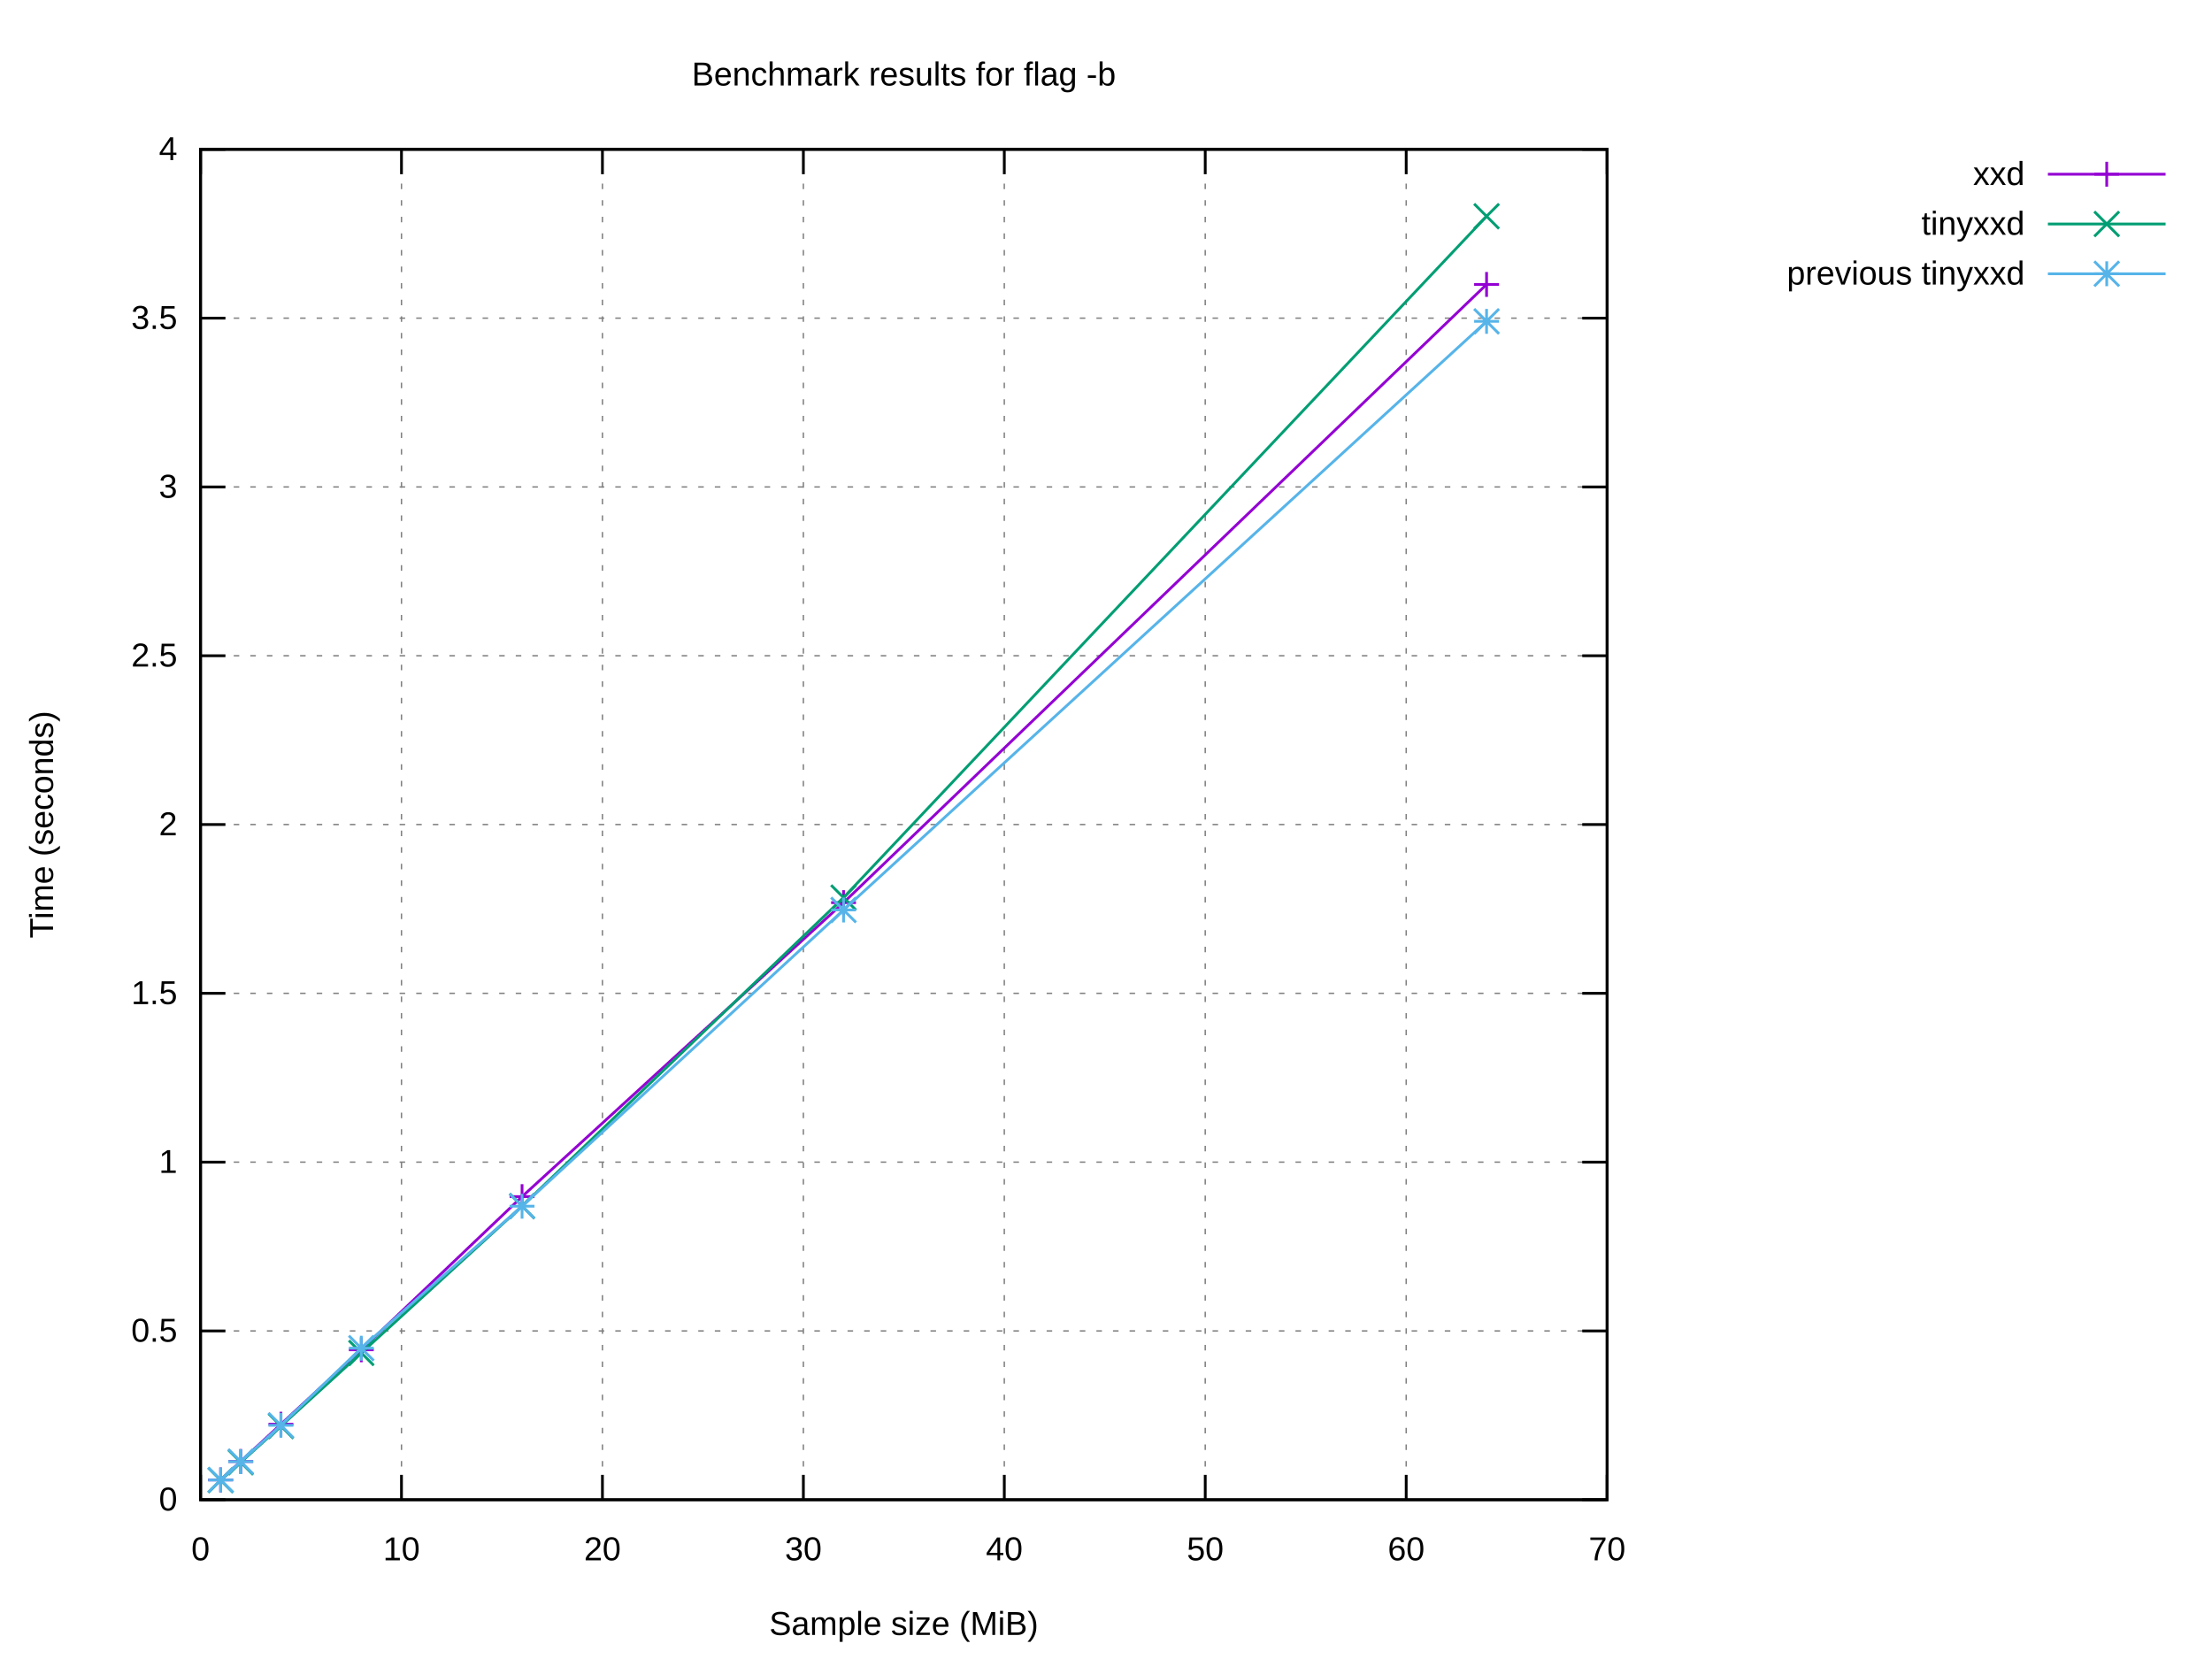
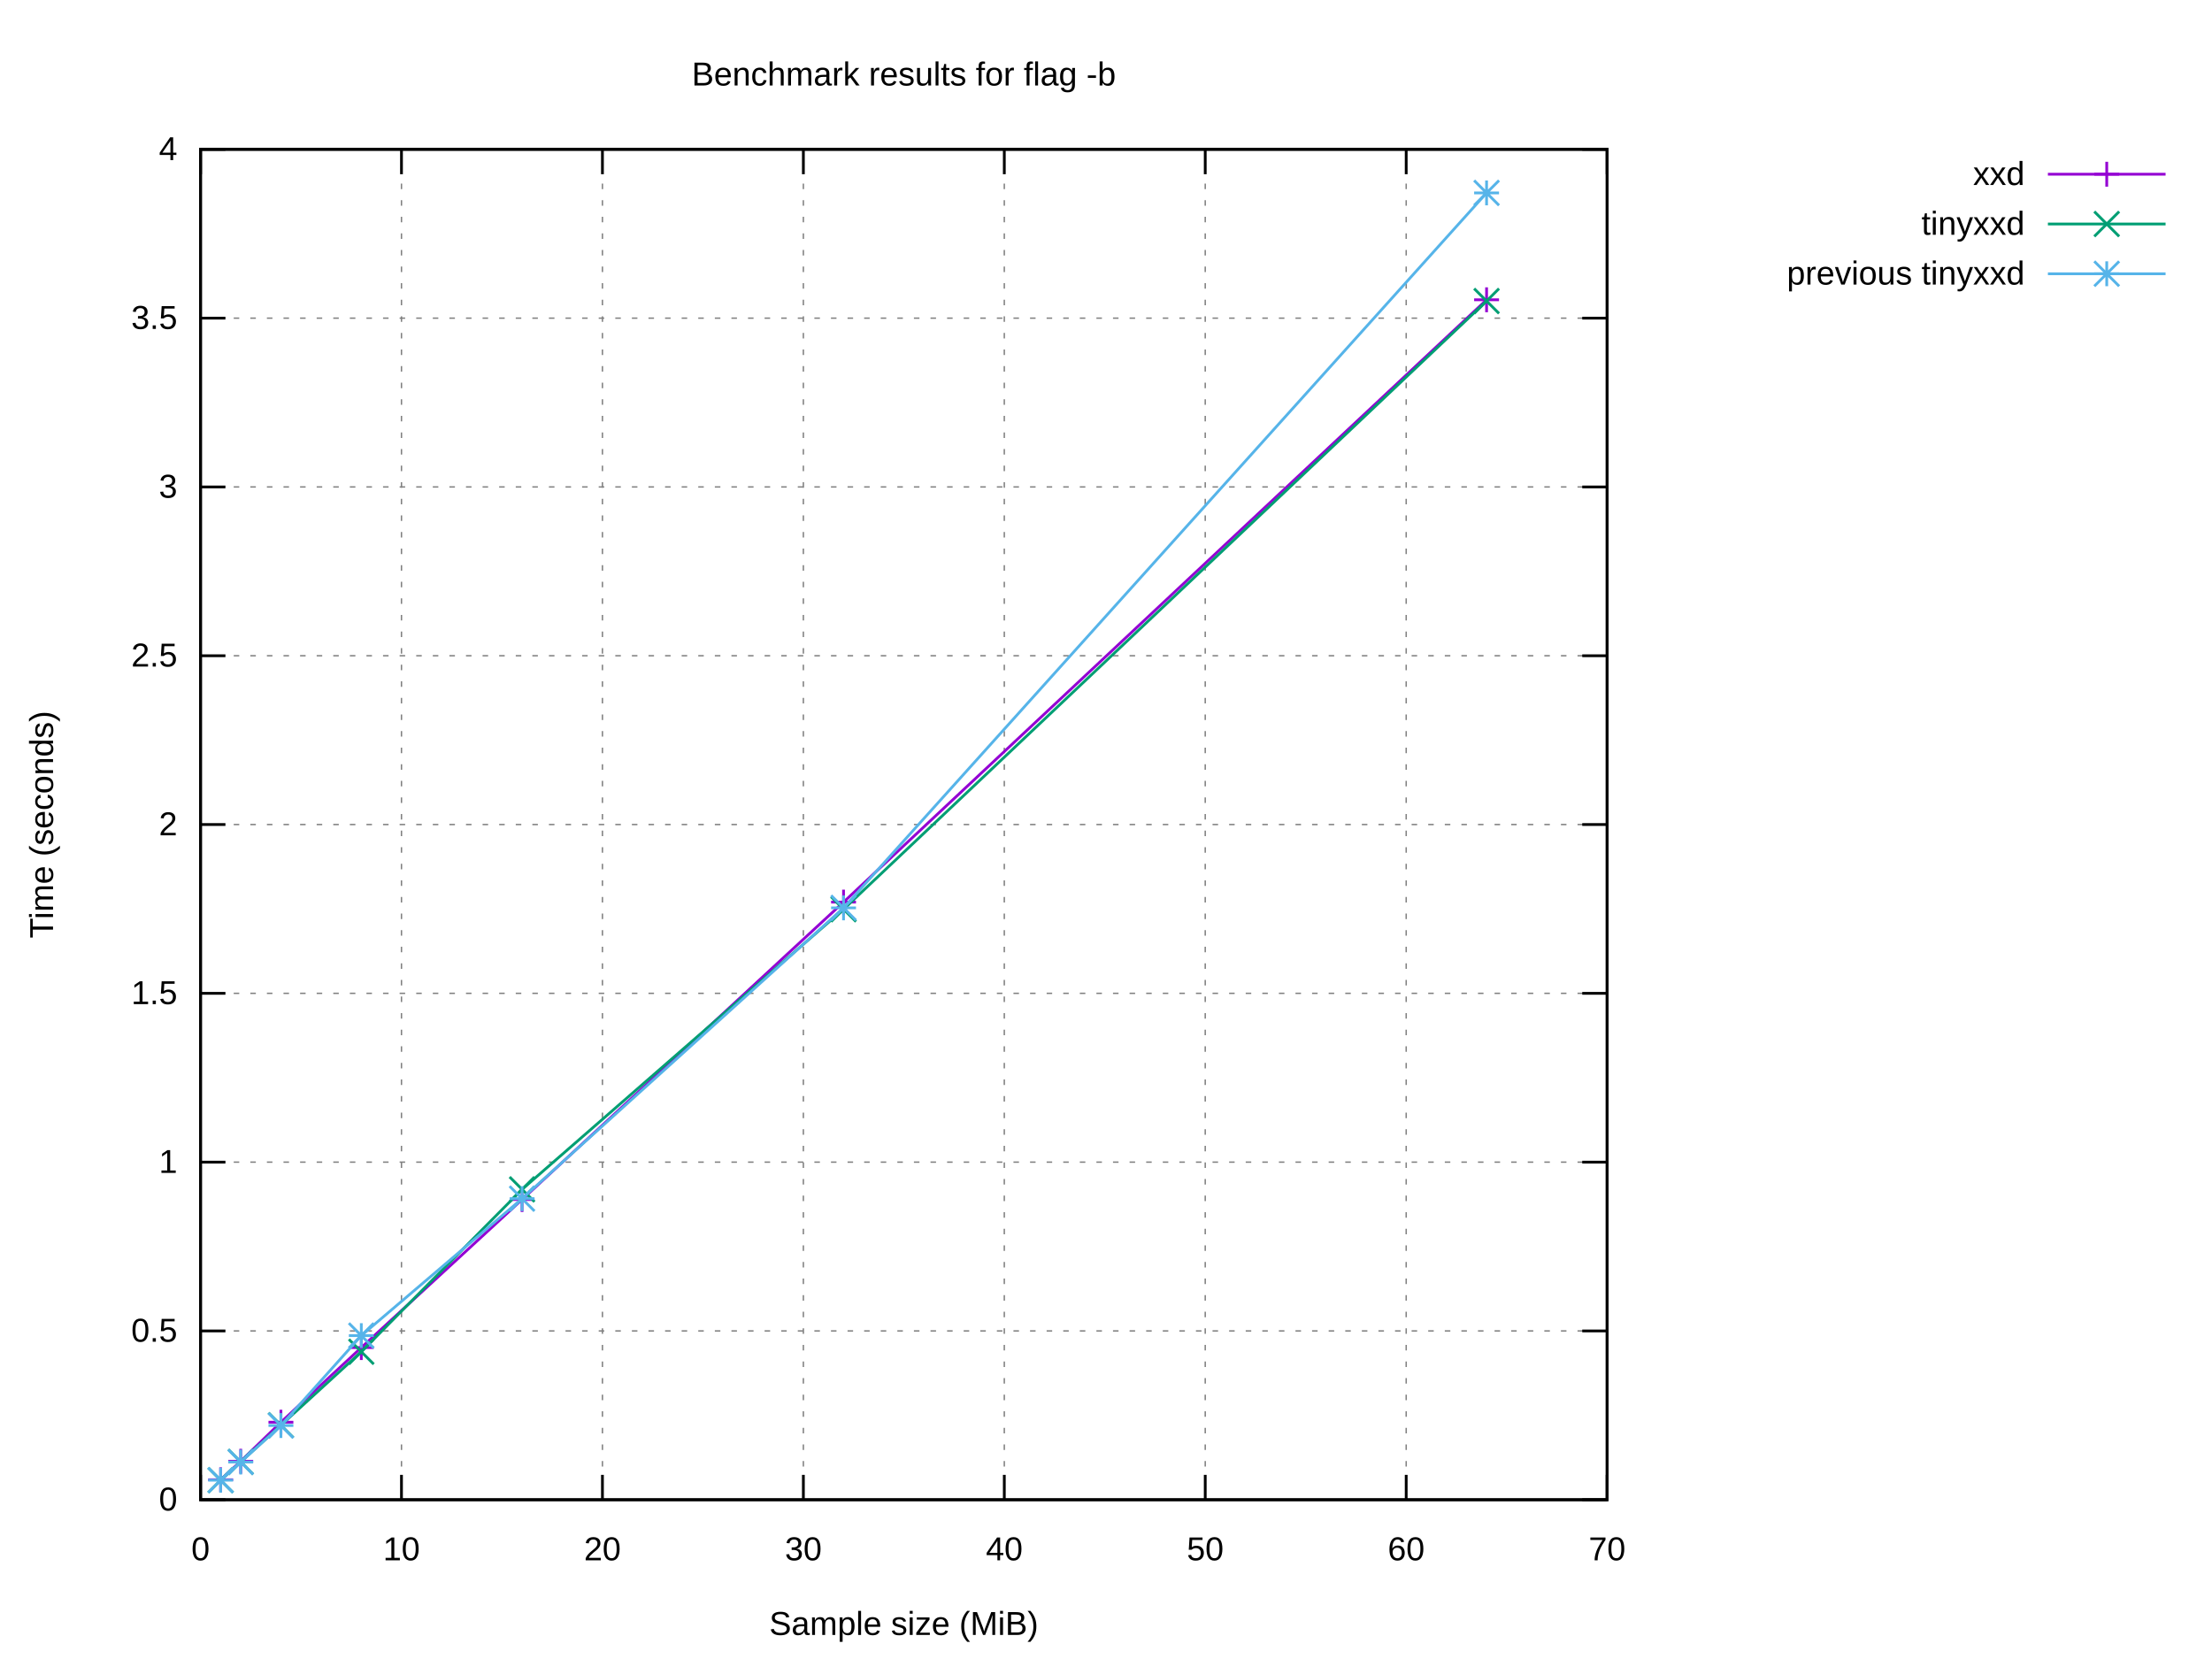
<svg xmlns="http://www.w3.org/2000/svg" xmlns:xlink="http://www.w3.org/1999/xlink" width="800" height="600" viewBox="0 0 800 600">
  <g id="gnuplot_canvas">
    <rect x="0" y="0" width="800" height="600" fill="#ffffff" />
    <defs>
      <circle id="gpDot" r="0.5" stroke-width="0.5" stroke="currentColor" />
      <path id="gpPt0" stroke-width="0.222" stroke="currentColor" d="M-1,0 h2 M0,-1 v2" />
      <path id="gpPt1" stroke-width="0.222" stroke="currentColor" d="M-1,-1 L1,1 M1,-1 L-1,1" />
      <path id="gpPt2" stroke-width="0.222" stroke="currentColor" d="M-1,0 L1,0 M0,-1 L0,1 M-1,-1 L1,1 M-1,1 L1,-1" />
      <rect id="gpPt3" stroke-width="0.222" stroke="currentColor" x="-1" y="-1" width="2" height="2" />
      <rect id="gpPt4" stroke-width="0.222" stroke="currentColor" fill="currentColor" x="-1" y="-1" width="2" height="2" />
      <circle id="gpPt5" stroke-width="0.222" stroke="currentColor" cx="0" cy="0" r="1" />
      <use xlink:href="#gpPt5" id="gpPt6" fill="currentColor" stroke="none" />
      <path id="gpPt7" stroke-width="0.222" stroke="currentColor" d="M0,-1.33 L-1.33,0.67 L1.33,0.67 z" />
      <use xlink:href="#gpPt7" id="gpPt8" fill="currentColor" stroke="none" />
      <use xlink:href="#gpPt7" id="gpPt9" stroke="currentColor" transform="rotate(180)" />
      <use xlink:href="#gpPt9" id="gpPt10" fill="currentColor" stroke="none" />
      <use xlink:href="#gpPt3" id="gpPt11" stroke="currentColor" transform="rotate(45)" />
      <use xlink:href="#gpPt11" id="gpPt12" fill="currentColor" stroke="none" />
      <path id="gpPt13" stroke-width="0.222" stroke="currentColor" d="M0,1.330 L1.265,0.411 L0.782,-1.067 L-0.782,-1.076 L-1.265,0.411 z" />
      <use xlink:href="#gpPt13" id="gpPt14" fill="currentColor" stroke="none" />
      <filter id="textbox" filterUnits="objectBoundingBox" x="0" y="0" height="1" width="1">
        <feFlood flood-color="#FFFFFF" flood-opacity="1" result="bgnd" />
        <feComposite in="SourceGraphic" in2="bgnd" operator="atop" />
      </filter>
      <filter id="greybox" filterUnits="objectBoundingBox" x="0" y="0" height="1" width="1">
        <feFlood flood-color="lightgrey" flood-opacity="1" result="grey" />
        <feComposite in="SourceGraphic" in2="grey" operator="atop" />
      </filter>
    </defs>
    <g fill="none" color="#FFFFFF" stroke="currentColor" stroke-width="1.00" stroke-linecap="butt" stroke-linejoin="miter">
</g>
    <g fill="none" color="black" stroke="currentColor" stroke-width="1.00" stroke-linecap="butt" stroke-linejoin="miter">
</g>
    <g fill="none" color="black" stroke="black" stroke-width="0.50" stroke-linecap="butt" stroke-linejoin="miter">
</g>
    <g fill="none" color="gray" stroke="currentColor" stroke-width="0.50" stroke-linecap="butt" stroke-linejoin="miter">
      <path stroke="gray" stroke-dasharray="2,4" class="gridline" d="M72.53,542.40 L581.24,542.40  " />
    </g>
    <g fill="none" color="gray" stroke="gray" stroke-width="1.00" stroke-linecap="butt" stroke-linejoin="miter">
</g>
    <g fill="none" color="black" stroke="currentColor" stroke-width="1.00" stroke-linecap="butt" stroke-linejoin="miter">
      <path stroke="black" d="M72.53,542.40 L81.53,542.40 M581.24,542.40 L572.24,542.40  " />
      <g transform="translate(64.14,546.30)" stroke="none" fill="black" font-family="Arial" font-size="12.00" text-anchor="end">
        <text>
          <tspan font-family="Arial"> 0</tspan>
        </text>
      </g>
    </g>
    <g fill="none" color="black" stroke="currentColor" stroke-width="1.00" stroke-linecap="butt" stroke-linejoin="miter">
</g>
    <g fill="none" color="black" stroke="black" stroke-width="0.50" stroke-linecap="butt" stroke-linejoin="miter">
</g>
    <g fill="none" color="gray" stroke="currentColor" stroke-width="0.50" stroke-linecap="butt" stroke-linejoin="miter">
      <path stroke="gray" stroke-dasharray="2,4" class="gridline" d="M72.53,481.35 L581.24,481.35  " />
    </g>
    <g fill="none" color="gray" stroke="gray" stroke-width="1.00" stroke-linecap="butt" stroke-linejoin="miter">
</g>
    <g fill="none" color="black" stroke="currentColor" stroke-width="1.00" stroke-linecap="butt" stroke-linejoin="miter">
      <path stroke="black" d="M72.53,481.35 L81.53,481.35 M581.24,481.35 L572.24,481.35  " />
      <g transform="translate(64.14,485.25)" stroke="none" fill="black" font-family="Arial" font-size="12.00" text-anchor="end">
        <text>
          <tspan font-family="Arial"> 0.5</tspan>
        </text>
      </g>
    </g>
    <g fill="none" color="black" stroke="currentColor" stroke-width="1.00" stroke-linecap="butt" stroke-linejoin="miter">
</g>
    <g fill="none" color="black" stroke="black" stroke-width="0.50" stroke-linecap="butt" stroke-linejoin="miter">
</g>
    <g fill="none" color="gray" stroke="currentColor" stroke-width="0.50" stroke-linecap="butt" stroke-linejoin="miter">
      <path stroke="gray" stroke-dasharray="2,4" class="gridline" d="M72.53,420.30 L581.24,420.30  " />
    </g>
    <g fill="none" color="gray" stroke="gray" stroke-width="1.00" stroke-linecap="butt" stroke-linejoin="miter">
</g>
    <g fill="none" color="black" stroke="currentColor" stroke-width="1.00" stroke-linecap="butt" stroke-linejoin="miter">
      <path stroke="black" d="M72.53,420.30 L81.53,420.30 M581.24,420.30 L572.24,420.30  " />
      <g transform="translate(64.14,424.20)" stroke="none" fill="black" font-family="Arial" font-size="12.00" text-anchor="end">
        <text>
          <tspan font-family="Arial"> 1</tspan>
        </text>
      </g>
    </g>
    <g fill="none" color="black" stroke="currentColor" stroke-width="1.00" stroke-linecap="butt" stroke-linejoin="miter">
</g>
    <g fill="none" color="black" stroke="black" stroke-width="0.50" stroke-linecap="butt" stroke-linejoin="miter">
</g>
    <g fill="none" color="gray" stroke="currentColor" stroke-width="0.50" stroke-linecap="butt" stroke-linejoin="miter">
      <path stroke="gray" stroke-dasharray="2,4" class="gridline" d="M72.53,359.25 L581.24,359.25  " />
    </g>
    <g fill="none" color="gray" stroke="gray" stroke-width="1.00" stroke-linecap="butt" stroke-linejoin="miter">
</g>
    <g fill="none" color="black" stroke="currentColor" stroke-width="1.00" stroke-linecap="butt" stroke-linejoin="miter">
      <path stroke="black" d="M72.53,359.25 L81.53,359.25 M581.24,359.25 L572.24,359.25  " />
      <g transform="translate(64.14,363.15)" stroke="none" fill="black" font-family="Arial" font-size="12.00" text-anchor="end">
        <text>
          <tspan font-family="Arial"> 1.5</tspan>
        </text>
      </g>
    </g>
    <g fill="none" color="black" stroke="currentColor" stroke-width="1.00" stroke-linecap="butt" stroke-linejoin="miter">
</g>
    <g fill="none" color="black" stroke="black" stroke-width="0.50" stroke-linecap="butt" stroke-linejoin="miter">
</g>
    <g fill="none" color="gray" stroke="currentColor" stroke-width="0.50" stroke-linecap="butt" stroke-linejoin="miter">
      <path stroke="gray" stroke-dasharray="2,4" class="gridline" d="M72.53,298.20 L581.24,298.20  " />
    </g>
    <g fill="none" color="gray" stroke="gray" stroke-width="1.00" stroke-linecap="butt" stroke-linejoin="miter">
</g>
    <g fill="none" color="black" stroke="currentColor" stroke-width="1.00" stroke-linecap="butt" stroke-linejoin="miter">
      <path stroke="black" d="M72.53,298.20 L81.53,298.20 M581.24,298.20 L572.24,298.20  " />
      <g transform="translate(64.14,302.10)" stroke="none" fill="black" font-family="Arial" font-size="12.00" text-anchor="end">
        <text>
          <tspan font-family="Arial"> 2</tspan>
        </text>
      </g>
    </g>
    <g fill="none" color="black" stroke="currentColor" stroke-width="1.00" stroke-linecap="butt" stroke-linejoin="miter">
</g>
    <g fill="none" color="black" stroke="black" stroke-width="0.50" stroke-linecap="butt" stroke-linejoin="miter">
</g>
    <g fill="none" color="gray" stroke="currentColor" stroke-width="0.50" stroke-linecap="butt" stroke-linejoin="miter">
      <path stroke="gray" stroke-dasharray="2,4" class="gridline" d="M72.53,237.16 L581.24,237.16  " />
    </g>
    <g fill="none" color="gray" stroke="gray" stroke-width="1.00" stroke-linecap="butt" stroke-linejoin="miter">
</g>
    <g fill="none" color="black" stroke="currentColor" stroke-width="1.00" stroke-linecap="butt" stroke-linejoin="miter">
      <path stroke="black" d="M72.53,237.16 L81.53,237.16 M581.24,237.16 L572.24,237.16  " />
      <g transform="translate(64.14,241.06)" stroke="none" fill="black" font-family="Arial" font-size="12.00" text-anchor="end">
        <text>
          <tspan font-family="Arial"> 2.5</tspan>
        </text>
      </g>
    </g>
    <g fill="none" color="black" stroke="currentColor" stroke-width="1.00" stroke-linecap="butt" stroke-linejoin="miter">
</g>
    <g fill="none" color="black" stroke="black" stroke-width="0.50" stroke-linecap="butt" stroke-linejoin="miter">
</g>
    <g fill="none" color="gray" stroke="currentColor" stroke-width="0.50" stroke-linecap="butt" stroke-linejoin="miter">
      <path stroke="gray" stroke-dasharray="2,4" class="gridline" d="M72.53,176.11 L581.24,176.11  " />
    </g>
    <g fill="none" color="gray" stroke="gray" stroke-width="1.00" stroke-linecap="butt" stroke-linejoin="miter">
</g>
    <g fill="none" color="black" stroke="currentColor" stroke-width="1.00" stroke-linecap="butt" stroke-linejoin="miter">
      <path stroke="black" d="M72.53,176.11 L81.53,176.11 M581.24,176.11 L572.24,176.11  " />
      <g transform="translate(64.14,180.01)" stroke="none" fill="black" font-family="Arial" font-size="12.00" text-anchor="end">
        <text>
          <tspan font-family="Arial"> 3</tspan>
        </text>
      </g>
    </g>
    <g fill="none" color="black" stroke="currentColor" stroke-width="1.00" stroke-linecap="butt" stroke-linejoin="miter">
</g>
    <g fill="none" color="black" stroke="black" stroke-width="0.50" stroke-linecap="butt" stroke-linejoin="miter">
</g>
    <g fill="none" color="gray" stroke="currentColor" stroke-width="0.50" stroke-linecap="butt" stroke-linejoin="miter">
      <path stroke="gray" stroke-dasharray="2,4" class="gridline" d="M72.53,115.06 L581.24,115.06  " />
    </g>
    <g fill="none" color="gray" stroke="gray" stroke-width="1.00" stroke-linecap="butt" stroke-linejoin="miter">
</g>
    <g fill="none" color="black" stroke="currentColor" stroke-width="1.00" stroke-linecap="butt" stroke-linejoin="miter">
      <path stroke="black" d="M72.53,115.06 L81.53,115.06 M581.24,115.06 L572.24,115.06  " />
      <g transform="translate(64.14,118.96)" stroke="none" fill="black" font-family="Arial" font-size="12.00" text-anchor="end">
        <text>
          <tspan font-family="Arial"> 3.5</tspan>
        </text>
      </g>
    </g>
    <g fill="none" color="black" stroke="currentColor" stroke-width="1.00" stroke-linecap="butt" stroke-linejoin="miter">
</g>
    <g fill="none" color="black" stroke="black" stroke-width="0.50" stroke-linecap="butt" stroke-linejoin="miter">
</g>
    <g fill="none" color="gray" stroke="currentColor" stroke-width="0.50" stroke-linecap="butt" stroke-linejoin="miter">
      <path stroke="gray" stroke-dasharray="2,4" class="gridline" d="M72.53,54.01 L581.24,54.01  " />
    </g>
    <g fill="none" color="gray" stroke="gray" stroke-width="1.00" stroke-linecap="butt" stroke-linejoin="miter">
</g>
    <g fill="none" color="black" stroke="currentColor" stroke-width="1.00" stroke-linecap="butt" stroke-linejoin="miter">
      <path stroke="black" d="M72.53,54.01 L81.53,54.01 M581.24,54.01 L572.24,54.01  " />
      <g transform="translate(64.14,57.91)" stroke="none" fill="black" font-family="Arial" font-size="12.00" text-anchor="end">
        <text>
          <tspan font-family="Arial"> 4</tspan>
        </text>
      </g>
    </g>
    <g fill="none" color="black" stroke="currentColor" stroke-width="1.00" stroke-linecap="butt" stroke-linejoin="miter">
</g>
    <g fill="none" color="black" stroke="black" stroke-width="0.50" stroke-linecap="butt" stroke-linejoin="miter">
</g>
    <g fill="none" color="gray" stroke="currentColor" stroke-width="0.50" stroke-linecap="butt" stroke-linejoin="miter">
      <path stroke="gray" stroke-dasharray="2,4" class="gridline" d="M72.53,542.40 L72.53,54.01  " />
    </g>
    <g fill="none" color="gray" stroke="gray" stroke-width="1.00" stroke-linecap="butt" stroke-linejoin="miter">
</g>
    <g fill="none" color="black" stroke="currentColor" stroke-width="1.00" stroke-linecap="butt" stroke-linejoin="miter">
      <path stroke="black" d="M72.53,542.40 L72.53,533.40 M72.53,54.01 L72.53,63.01  " />
      <g transform="translate(72.53,564.30)" stroke="none" fill="black" font-family="Arial" font-size="12.00" text-anchor="middle">
        <text>
          <tspan font-family="Arial"> 0</tspan>
        </text>
      </g>
    </g>
    <g fill="none" color="black" stroke="currentColor" stroke-width="1.00" stroke-linecap="butt" stroke-linejoin="miter">
</g>
    <g fill="none" color="black" stroke="black" stroke-width="0.50" stroke-linecap="butt" stroke-linejoin="miter">
</g>
    <g fill="none" color="gray" stroke="currentColor" stroke-width="0.50" stroke-linecap="butt" stroke-linejoin="miter">
      <path stroke="gray" stroke-dasharray="2,4" class="gridline" d="M145.20,542.40 L145.20,54.01  " />
    </g>
    <g fill="none" color="gray" stroke="gray" stroke-width="1.00" stroke-linecap="butt" stroke-linejoin="miter">
</g>
    <g fill="none" color="black" stroke="currentColor" stroke-width="1.00" stroke-linecap="butt" stroke-linejoin="miter">
      <path stroke="black" d="M145.20,542.40 L145.20,533.40 M145.20,54.01 L145.20,63.01  " />
      <g transform="translate(145.20,564.30)" stroke="none" fill="black" font-family="Arial" font-size="12.00" text-anchor="middle">
        <text>
          <tspan font-family="Arial"> 10</tspan>
        </text>
      </g>
    </g>
    <g fill="none" color="black" stroke="currentColor" stroke-width="1.00" stroke-linecap="butt" stroke-linejoin="miter">
</g>
    <g fill="none" color="black" stroke="black" stroke-width="0.50" stroke-linecap="butt" stroke-linejoin="miter">
</g>
    <g fill="none" color="gray" stroke="currentColor" stroke-width="0.50" stroke-linecap="butt" stroke-linejoin="miter">
      <path stroke="gray" stroke-dasharray="2,4" class="gridline" d="M217.88,542.40 L217.88,54.01  " />
    </g>
    <g fill="none" color="gray" stroke="gray" stroke-width="1.00" stroke-linecap="butt" stroke-linejoin="miter">
</g>
    <g fill="none" color="black" stroke="currentColor" stroke-width="1.00" stroke-linecap="butt" stroke-linejoin="miter">
      <path stroke="black" d="M217.88,542.40 L217.88,533.40 M217.88,54.01 L217.88,63.01  " />
      <g transform="translate(217.88,564.30)" stroke="none" fill="black" font-family="Arial" font-size="12.00" text-anchor="middle">
        <text>
          <tspan font-family="Arial"> 20</tspan>
        </text>
      </g>
    </g>
    <g fill="none" color="black" stroke="currentColor" stroke-width="1.00" stroke-linecap="butt" stroke-linejoin="miter">
</g>
    <g fill="none" color="black" stroke="black" stroke-width="0.50" stroke-linecap="butt" stroke-linejoin="miter">
</g>
    <g fill="none" color="gray" stroke="currentColor" stroke-width="0.50" stroke-linecap="butt" stroke-linejoin="miter">
      <path stroke="gray" stroke-dasharray="2,4" class="gridline" d="M290.55,542.40 L290.55,54.01  " />
    </g>
    <g fill="none" color="gray" stroke="gray" stroke-width="1.00" stroke-linecap="butt" stroke-linejoin="miter">
</g>
    <g fill="none" color="black" stroke="currentColor" stroke-width="1.00" stroke-linecap="butt" stroke-linejoin="miter">
      <path stroke="black" d="M290.55,542.40 L290.55,533.40 M290.55,54.01 L290.55,63.01  " />
      <g transform="translate(290.55,564.30)" stroke="none" fill="black" font-family="Arial" font-size="12.00" text-anchor="middle">
        <text>
          <tspan font-family="Arial"> 30</tspan>
        </text>
      </g>
    </g>
    <g fill="none" color="black" stroke="currentColor" stroke-width="1.00" stroke-linecap="butt" stroke-linejoin="miter">
</g>
    <g fill="none" color="black" stroke="black" stroke-width="0.50" stroke-linecap="butt" stroke-linejoin="miter">
</g>
    <g fill="none" color="gray" stroke="currentColor" stroke-width="0.50" stroke-linecap="butt" stroke-linejoin="miter">
      <path stroke="gray" stroke-dasharray="2,4" class="gridline" d="M363.22,542.40 L363.22,54.01  " />
    </g>
    <g fill="none" color="gray" stroke="gray" stroke-width="1.00" stroke-linecap="butt" stroke-linejoin="miter">
</g>
    <g fill="none" color="black" stroke="currentColor" stroke-width="1.00" stroke-linecap="butt" stroke-linejoin="miter">
      <path stroke="black" d="M363.22,542.40 L363.22,533.40 M363.22,54.01 L363.22,63.01  " />
      <g transform="translate(363.22,564.30)" stroke="none" fill="black" font-family="Arial" font-size="12.00" text-anchor="middle">
        <text>
          <tspan font-family="Arial"> 40</tspan>
        </text>
      </g>
    </g>
    <g fill="none" color="black" stroke="currentColor" stroke-width="1.00" stroke-linecap="butt" stroke-linejoin="miter">
</g>
    <g fill="none" color="black" stroke="black" stroke-width="0.50" stroke-linecap="butt" stroke-linejoin="miter">
</g>
    <g fill="none" color="gray" stroke="currentColor" stroke-width="0.50" stroke-linecap="butt" stroke-linejoin="miter">
      <path stroke="gray" stroke-dasharray="2,4" class="gridline" d="M435.89,542.40 L435.89,54.01  " />
    </g>
    <g fill="none" color="gray" stroke="gray" stroke-width="1.00" stroke-linecap="butt" stroke-linejoin="miter">
</g>
    <g fill="none" color="black" stroke="currentColor" stroke-width="1.00" stroke-linecap="butt" stroke-linejoin="miter">
      <path stroke="black" d="M435.89,542.40 L435.89,533.40 M435.89,54.01 L435.89,63.01  " />
      <g transform="translate(435.89,564.30)" stroke="none" fill="black" font-family="Arial" font-size="12.00" text-anchor="middle">
        <text>
          <tspan font-family="Arial"> 50</tspan>
        </text>
      </g>
    </g>
    <g fill="none" color="black" stroke="currentColor" stroke-width="1.00" stroke-linecap="butt" stroke-linejoin="miter">
</g>
    <g fill="none" color="black" stroke="black" stroke-width="0.50" stroke-linecap="butt" stroke-linejoin="miter">
</g>
    <g fill="none" color="gray" stroke="currentColor" stroke-width="0.50" stroke-linecap="butt" stroke-linejoin="miter">
      <path stroke="gray" stroke-dasharray="2,4" class="gridline" d="M508.57,542.40 L508.57,54.01  " />
    </g>
    <g fill="none" color="gray" stroke="gray" stroke-width="1.00" stroke-linecap="butt" stroke-linejoin="miter">
</g>
    <g fill="none" color="black" stroke="currentColor" stroke-width="1.00" stroke-linecap="butt" stroke-linejoin="miter">
      <path stroke="black" d="M508.57,542.40 L508.57,533.40 M508.57,54.01 L508.57,63.01  " />
      <g transform="translate(508.57,564.30)" stroke="none" fill="black" font-family="Arial" font-size="12.00" text-anchor="middle">
        <text>
          <tspan font-family="Arial"> 60</tspan>
        </text>
      </g>
    </g>
    <g fill="none" color="black" stroke="currentColor" stroke-width="1.00" stroke-linecap="butt" stroke-linejoin="miter">
</g>
    <g fill="none" color="black" stroke="black" stroke-width="0.50" stroke-linecap="butt" stroke-linejoin="miter">
</g>
    <g fill="none" color="gray" stroke="currentColor" stroke-width="0.50" stroke-linecap="butt" stroke-linejoin="miter">
      <path stroke="gray" stroke-dasharray="2,4" class="gridline" d="M581.24,542.40 L581.24,54.01  " />
    </g>
    <g fill="none" color="gray" stroke="gray" stroke-width="1.00" stroke-linecap="butt" stroke-linejoin="miter">
</g>
    <g fill="none" color="black" stroke="currentColor" stroke-width="1.00" stroke-linecap="butt" stroke-linejoin="miter">
      <path stroke="black" d="M581.24,542.40 L581.24,533.40 M581.24,54.01 L581.24,63.01  " />
      <g transform="translate(581.24,564.30)" stroke="none" fill="black" font-family="Arial" font-size="12.00" text-anchor="middle">
        <text>
          <tspan font-family="Arial"> 70</tspan>
        </text>
      </g>
    </g>
    <g fill="none" color="black" stroke="currentColor" stroke-width="1.00" stroke-linecap="butt" stroke-linejoin="miter">
</g>
    <g fill="none" color="black" stroke="currentColor" stroke-width="1.00" stroke-linecap="butt" stroke-linejoin="miter">
      <path stroke="black" d="M72.53,54.01 L72.53,542.40 L581.24,542.40 L581.24,54.01 L72.53,54.01 Z  " />
    </g>
    <g fill="none" color="black" stroke="currentColor" stroke-width="1.00" stroke-linecap="butt" stroke-linejoin="miter">
</g>
    <g id="gnuplot_plot_1">
      <g fill="none" color="black" stroke="currentColor" stroke-width="1.00" stroke-linecap="butt" stroke-linejoin="miter">
        <g transform="translate(732.26,66.91)" stroke="none" fill="black" font-family="Arial" font-size="12.00" text-anchor="end">
          <text>
            <tspan font-family="Arial">xxd</tspan>
          </text>
        </g>
      </g>
      <g fill="none" color="black" stroke="currentColor" stroke-width="1.00" stroke-linecap="butt" stroke-linejoin="miter">
-         <path stroke="rgb(148,   0, 211)" d="M740.65,63.01 L783.21,63.01 M537.64,102.87 L305.08,326.45 L188.81,432.77 L130.67,488.17 L101.60,515.08 L87.06,528.56   L79.80,535.23  " />
-         <use xlink:href="#gpPt0" transform="translate(537.64,102.87) scale(4.50)" color="rgb(148,   0, 211)" />
-         <use xlink:href="#gpPt0" transform="translate(305.08,326.45) scale(4.50)" color="rgb(148,   0, 211)" />
-         <use xlink:href="#gpPt0" transform="translate(188.81,432.77) scale(4.50)" color="rgb(148,   0, 211)" />
-         <use xlink:href="#gpPt0" transform="translate(130.67,488.17) scale(4.50)" color="rgb(148,   0, 211)" />
-         <use xlink:href="#gpPt0" transform="translate(101.60,515.08) scale(4.50)" color="rgb(148,   0, 211)" />
-         <use xlink:href="#gpPt0" transform="translate(87.06,528.56) scale(4.50)" color="rgb(148,   0, 211)" />
-         <use xlink:href="#gpPt0" transform="translate(79.80,535.23) scale(4.50)" color="rgb(148,   0, 211)" />
+         <path stroke="rgb(148,   0, 211)" d="M740.65,63.01 L783.21,63.01 M537.64,108.42 L305.08,326.26 L188.81,433.83 L130.67,487.37 L101.60,514.36 L87.06,528.48   L79.80,535.18  " />
+         <use xlink:href="#gpPt0" transform="translate(537.64,108.42) scale(4.50)" color="rgb(148,   0, 211)" />
+         <use xlink:href="#gpPt0" transform="translate(305.08,326.26) scale(4.50)" color="rgb(148,   0, 211)" />
+         <use xlink:href="#gpPt0" transform="translate(188.81,433.83) scale(4.50)" color="rgb(148,   0, 211)" />
+         <use xlink:href="#gpPt0" transform="translate(130.67,487.37) scale(4.50)" color="rgb(148,   0, 211)" />
+         <use xlink:href="#gpPt0" transform="translate(101.60,514.36) scale(4.50)" color="rgb(148,   0, 211)" />
+         <use xlink:href="#gpPt0" transform="translate(87.06,528.48) scale(4.50)" color="rgb(148,   0, 211)" />
+         <use xlink:href="#gpPt0" transform="translate(79.80,535.18) scale(4.50)" color="rgb(148,   0, 211)" />
        <use xlink:href="#gpPt0" transform="translate(761.93,63.01) scale(4.50)" color="rgb(148,   0, 211)" />
      </g>
    </g>
    <g id="gnuplot_plot_2">
      <g fill="none" color="black" stroke="currentColor" stroke-width="1.00" stroke-linecap="butt" stroke-linejoin="miter">
        <g transform="translate(732.26,84.91)" stroke="none" fill="black" font-family="Arial" font-size="12.00" text-anchor="end">
          <text>
            <tspan font-family="Arial">tinyxxd</tspan>
          </text>
        </g>
      </g>
      <g fill="none" color="black" stroke="currentColor" stroke-width="1.00" stroke-linecap="butt" stroke-linejoin="miter">
-         <path stroke="rgb(  0, 158, 115)" d="M740.65,81.01 L783.21,81.01 M537.64,78.21 L305.08,324.63 L188.81,436.21 L130.67,489.31 L101.60,515.76 L87.06,528.86   L79.80,535.33  " />
-         <use xlink:href="#gpPt1" transform="translate(537.64,78.21) scale(4.50)" color="rgb(  0, 158, 115)" />
-         <use xlink:href="#gpPt1" transform="translate(305.08,324.63) scale(4.50)" color="rgb(  0, 158, 115)" />
-         <use xlink:href="#gpPt1" transform="translate(188.81,436.21) scale(4.50)" color="rgb(  0, 158, 115)" />
-         <use xlink:href="#gpPt1" transform="translate(130.67,489.31) scale(4.50)" color="rgb(  0, 158, 115)" />
-         <use xlink:href="#gpPt1" transform="translate(101.60,515.76) scale(4.50)" color="rgb(  0, 158, 115)" />
-         <use xlink:href="#gpPt1" transform="translate(87.06,528.86) scale(4.50)" color="rgb(  0, 158, 115)" />
+         <path stroke="rgb(  0, 158, 115)" d="M740.65,81.01 L783.21,81.01 M537.64,108.87 L305.08,328.83 L188.81,430.15 L130.67,488.88 L101.60,515.45 L87.06,528.72   L79.80,535.33  " />
+         <use xlink:href="#gpPt1" transform="translate(537.64,108.87) scale(4.50)" color="rgb(  0, 158, 115)" />
+         <use xlink:href="#gpPt1" transform="translate(305.08,328.83) scale(4.50)" color="rgb(  0, 158, 115)" />
+         <use xlink:href="#gpPt1" transform="translate(188.81,430.15) scale(4.50)" color="rgb(  0, 158, 115)" />
+         <use xlink:href="#gpPt1" transform="translate(130.67,488.88) scale(4.50)" color="rgb(  0, 158, 115)" />
+         <use xlink:href="#gpPt1" transform="translate(101.60,515.45) scale(4.50)" color="rgb(  0, 158, 115)" />
+         <use xlink:href="#gpPt1" transform="translate(87.06,528.72) scale(4.50)" color="rgb(  0, 158, 115)" />
        <use xlink:href="#gpPt1" transform="translate(79.80,535.33) scale(4.50)" color="rgb(  0, 158, 115)" />
        <use xlink:href="#gpPt1" transform="translate(761.93,81.01) scale(4.50)" color="rgb(  0, 158, 115)" />
      </g>
    </g>
    <g id="gnuplot_plot_3">
      <g fill="none" color="black" stroke="currentColor" stroke-width="1.00" stroke-linecap="butt" stroke-linejoin="miter">
        <g transform="translate(732.26,102.91)" stroke="none" fill="black" font-family="Arial" font-size="12.00" text-anchor="end">
          <text>
            <tspan font-family="Arial">previous tinyxxd</tspan>
          </text>
        </g>
      </g>
      <g fill="none" color="black" stroke="currentColor" stroke-width="1.00" stroke-linecap="butt" stroke-linejoin="miter">
-         <path stroke="rgb( 86, 180, 233)" d="M740.65,99.01 L783.21,99.01 M537.64,116.22 L305.08,329.10 L188.81,436.24 L130.67,487.59 L101.60,515.48 L87.06,528.61   L79.80,535.26  " />
-         <use xlink:href="#gpPt2" transform="translate(537.64,116.22) scale(4.50)" color="rgb( 86, 180, 233)" />
-         <use xlink:href="#gpPt2" transform="translate(305.08,329.10) scale(4.50)" color="rgb( 86, 180, 233)" />
-         <use xlink:href="#gpPt2" transform="translate(188.81,436.24) scale(4.50)" color="rgb( 86, 180, 233)" />
-         <use xlink:href="#gpPt2" transform="translate(130.67,487.59) scale(4.50)" color="rgb( 86, 180, 233)" />
-         <use xlink:href="#gpPt2" transform="translate(101.60,515.48) scale(4.50)" color="rgb( 86, 180, 233)" />
-         <use xlink:href="#gpPt2" transform="translate(87.06,528.61) scale(4.50)" color="rgb( 86, 180, 233)" />
-         <use xlink:href="#gpPt2" transform="translate(79.80,535.26) scale(4.50)" color="rgb( 86, 180, 233)" />
+         <path stroke="rgb( 86, 180, 233)" d="M740.65,99.01 L783.21,99.01 M537.64,69.77 L305.08,328.34 L188.81,433.51 L130.67,483.04 L101.60,515.56 L87.06,528.76   L79.80,535.33  " />
+         <use xlink:href="#gpPt2" transform="translate(537.64,69.77) scale(4.50)" color="rgb( 86, 180, 233)" />
+         <use xlink:href="#gpPt2" transform="translate(305.08,328.34) scale(4.50)" color="rgb( 86, 180, 233)" />
+         <use xlink:href="#gpPt2" transform="translate(188.81,433.51) scale(4.50)" color="rgb( 86, 180, 233)" />
+         <use xlink:href="#gpPt2" transform="translate(130.67,483.04) scale(4.50)" color="rgb( 86, 180, 233)" />
+         <use xlink:href="#gpPt2" transform="translate(101.60,515.56) scale(4.50)" color="rgb( 86, 180, 233)" />
+         <use xlink:href="#gpPt2" transform="translate(87.06,528.76) scale(4.50)" color="rgb( 86, 180, 233)" />
+         <use xlink:href="#gpPt2" transform="translate(79.80,535.33) scale(4.50)" color="rgb( 86, 180, 233)" />
        <use xlink:href="#gpPt2" transform="translate(761.93,99.01) scale(4.50)" color="rgb( 86, 180, 233)" />
      </g>
    </g>
    <g fill="none" color="#FFFFFF" stroke="rgb( 86, 180, 233)" stroke-width="2.00" stroke-linecap="butt" stroke-linejoin="miter">
</g>
    <g fill="none" color="black" stroke="currentColor" stroke-width="2.00" stroke-linecap="butt" stroke-linejoin="miter">
</g>
    <g fill="none" color="black" stroke="black" stroke-width="1.00" stroke-linecap="butt" stroke-linejoin="miter">
</g>
    <g fill="none" color="black" stroke="currentColor" stroke-width="1.00" stroke-linecap="butt" stroke-linejoin="miter">
      <path stroke="black" d="M72.53,54.01 L72.53,542.40 L581.24,542.40 L581.24,54.01 L72.53,54.01 Z  " />
      <g transform="translate(19.18,298.21) rotate(270.00)" stroke="none" fill="black" font-family="Arial" font-size="12.00" text-anchor="middle">
        <text>
          <tspan font-family="Arial">Time (seconds)</tspan>
        </text>
      </g>
    </g>
    <g fill="none" color="black" stroke="currentColor" stroke-width="1.00" stroke-linecap="butt" stroke-linejoin="miter">
      <g transform="translate(326.88,591.30)" stroke="none" fill="black" font-family="Arial" font-size="12.00" text-anchor="middle">
        <text>
          <tspan font-family="Arial">Sample size (MiB)</tspan>
        </text>
      </g>
    </g>
    <g fill="none" color="black" stroke="currentColor" stroke-width="1.00" stroke-linecap="butt" stroke-linejoin="miter">
</g>
    <g fill="none" color="black" stroke="currentColor" stroke-width="1.00" stroke-linecap="butt" stroke-linejoin="miter">
      <g transform="translate(326.88,30.91)" stroke="none" fill="black" font-family="Arial" font-size="12.00" text-anchor="middle">
        <text>
          <tspan font-family="Arial">Benchmark results for flag -b</tspan>
        </text>
      </g>
    </g>
    <g fill="none" color="black" stroke="currentColor" stroke-width="1.00" stroke-linecap="butt" stroke-linejoin="miter">
</g>
  </g>
</svg>
